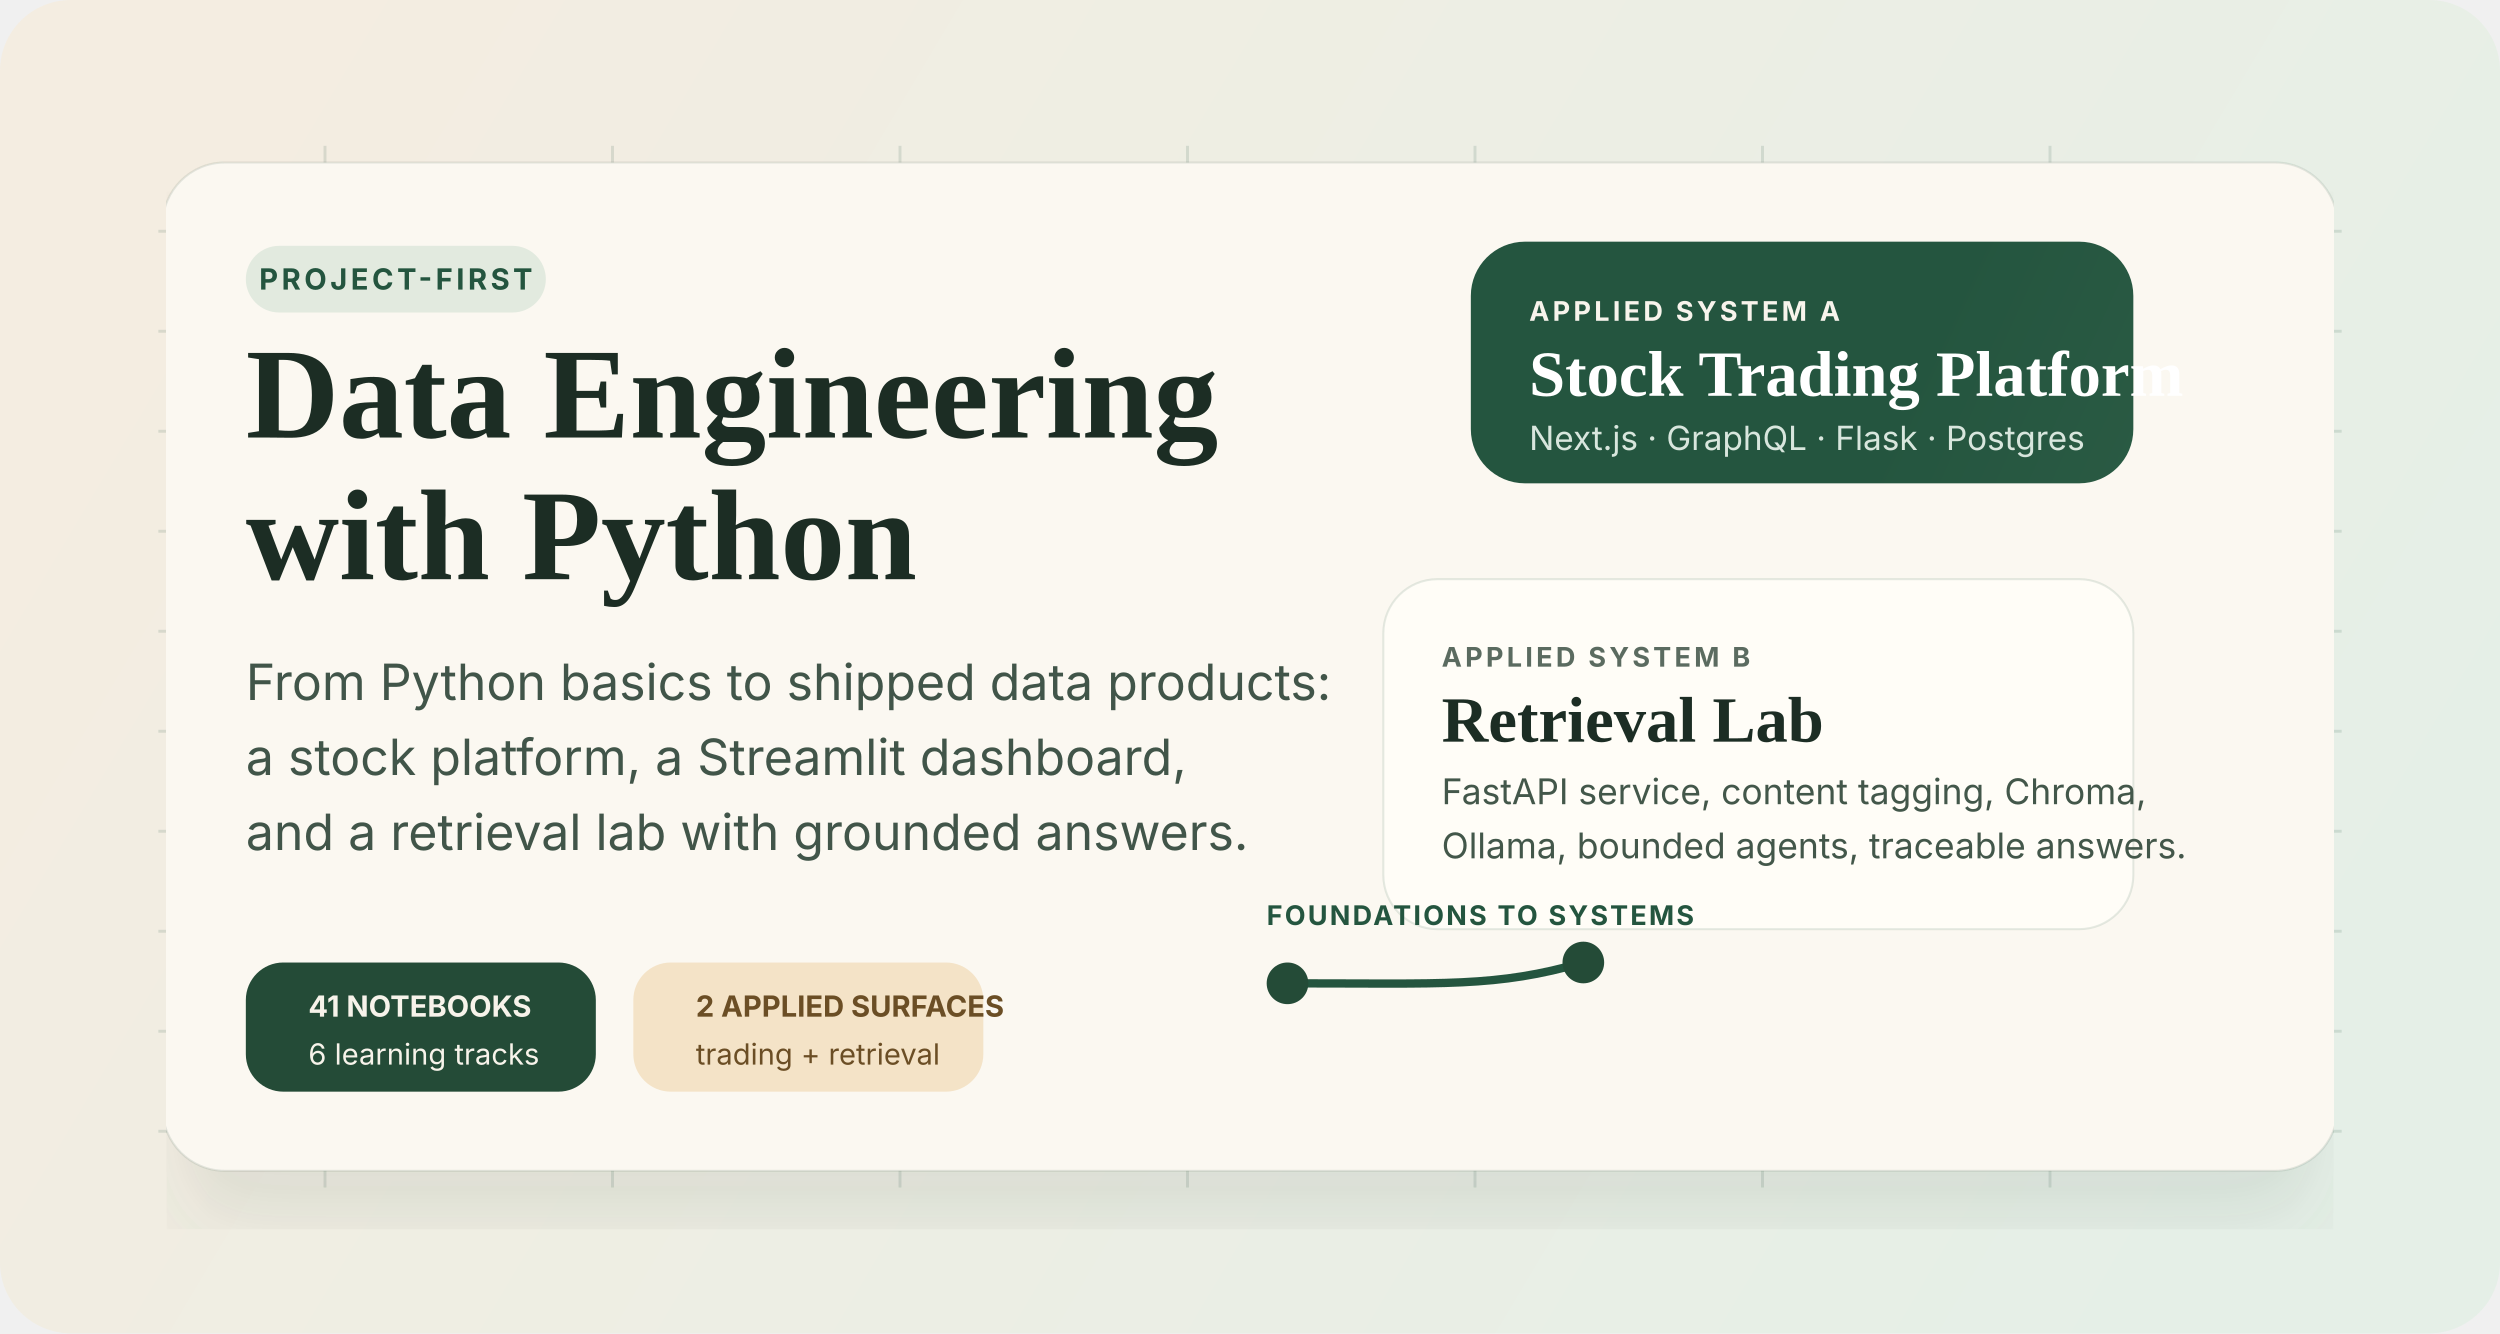
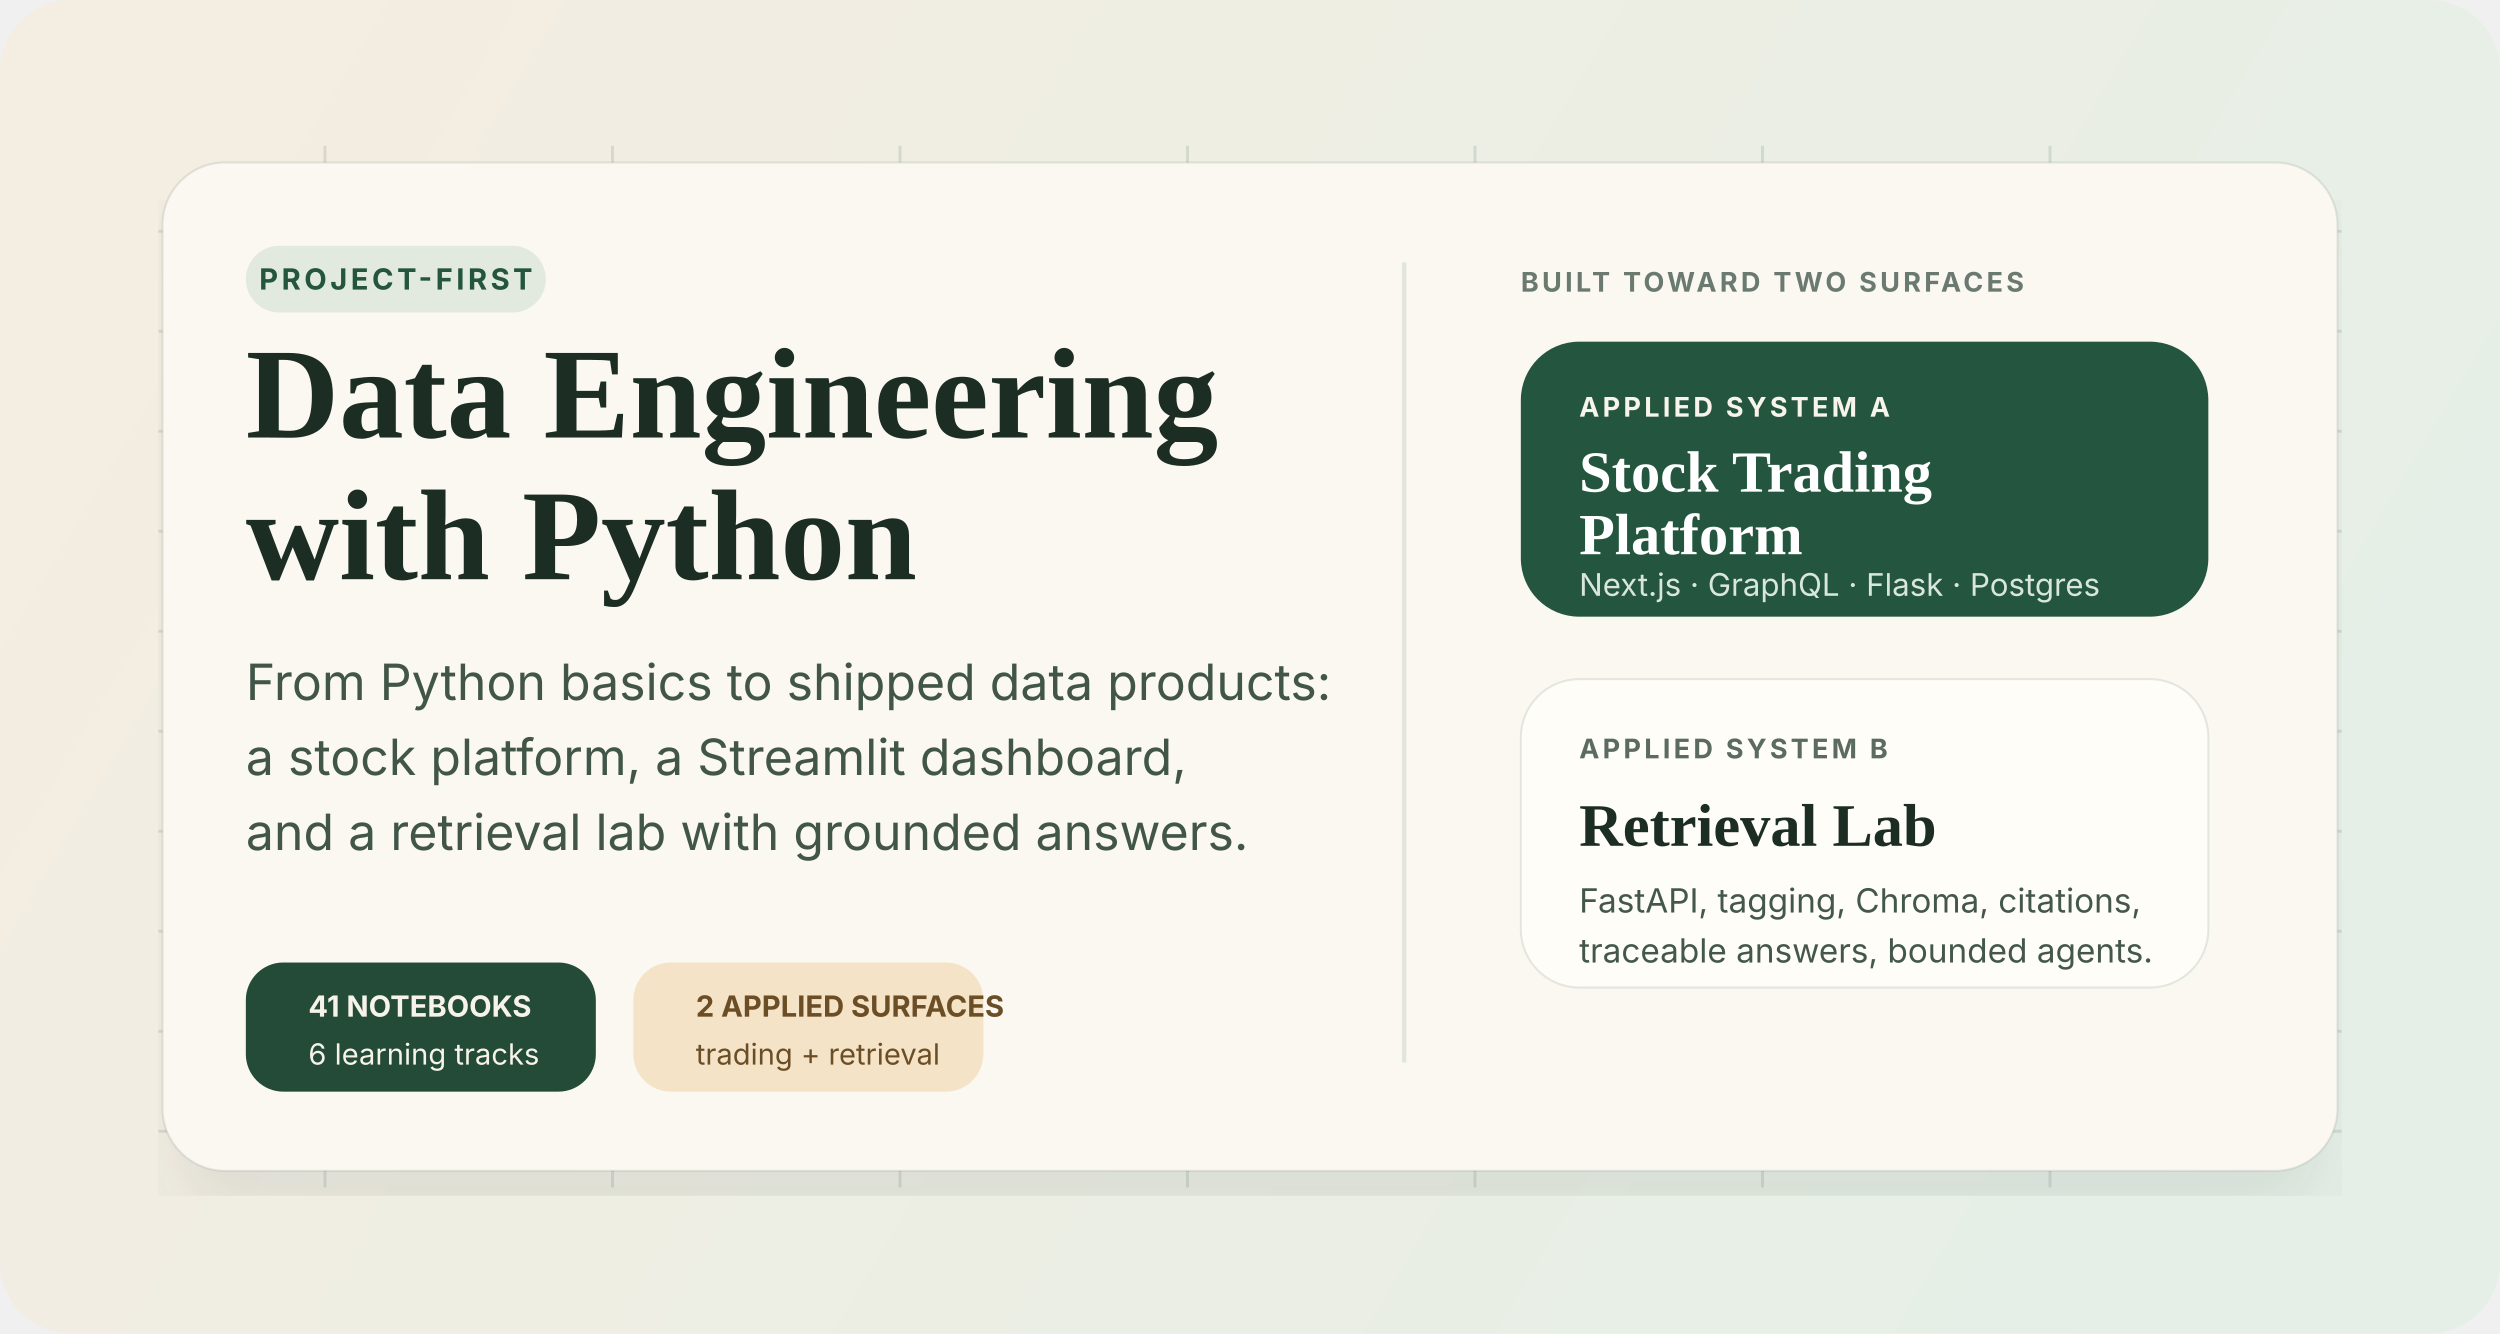
<svg xmlns="http://www.w3.org/2000/svg" width="1200" height="640" viewBox="0 0 1200 640" fill="none" role="img" aria-labelledby="title desc">
  <defs>
    <linearGradient id="bg" x1="120" y1="40" x2="1060" y2="600" gradientUnits="userSpaceOnUse">
      <stop stop-color="#F4EDE1" />
      <stop offset="1" stop-color="#E5EFE7" />
    </linearGradient>
-     <linearGradient id="accent" x1="183" y1="120" x2="1002" y2="494" gradientUnits="userSpaceOnUse">
+     <linearGradient id="stock" x1="730" y1="116" x2="1056" y2="258" gradientUnits="userSpaceOnUse">
      <stop stop-color="#24553F" />
-       <stop offset="1" stop-color="#4E7A5D" />
+       <stop offset="1" stop-color="#3E6A50" />
    </linearGradient>
-     <filter id="shadow" x="80" y="70" width="1040" height="520" filterUnits="userSpaceOnUse" color-interpolation-filters="sRGB">
+     <filter id="shadow" x="76" y="74" width="1048" height="500" filterUnits="userSpaceOnUse" color-interpolation-filters="sRGB">
      <feDropShadow dx="0" dy="22" stdDeviation="22" flood-color="#49614F" flood-opacity="0.12" />
    </filter>
  </defs>
  <rect width="1200" height="640" rx="34" fill="url(#bg)" />
  <g opacity="0.14">
    <path d="M76 111H1124" stroke="#24553F" stroke-width="1.4" />
    <path d="M76 159H1124" stroke="#24553F" stroke-width="1.4" />
    <path d="M76 207H1124" stroke="#24553F" stroke-width="1.4" />
    <path d="M76 255H1124" stroke="#24553F" stroke-width="1.4" />
    <path d="M76 303H1124" stroke="#24553F" stroke-width="1.4" />
    <path d="M76 351H1124" stroke="#24553F" stroke-width="1.4" />
    <path d="M76 399H1124" stroke="#24553F" stroke-width="1.4" />
    <path d="M76 447H1124" stroke="#24553F" stroke-width="1.4" />
    <path d="M76 495H1124" stroke="#24553F" stroke-width="1.4" />
    <path d="M76 543H1124" stroke="#24553F" stroke-width="1.4" />
    <path d="M156 70V570" stroke="#24553F" stroke-width="1.4" />
    <path d="M294 70V570" stroke="#24553F" stroke-width="1.4" />
    <path d="M432 70V570" stroke="#24553F" stroke-width="1.4" />
    <path d="M570 70V570" stroke="#24553F" stroke-width="1.4" />
    <path d="M708 70V570" stroke="#24553F" stroke-width="1.4" />
    <path d="M846 70V570" stroke="#24553F" stroke-width="1.4" />
    <path d="M984 70V570" stroke="#24553F" stroke-width="1.4" />
  </g>
  <g filter="url(#shadow)">
    <rect x="78" y="78" width="1044" height="484" rx="30" fill="#FBF8F1" stroke="#2B4D3D" stroke-opacity="0.12" />
  </g>
  <rect x="118" y="118" width="144" height="32" rx="16" fill="#E2EADF" />
  <text x="190" y="139" fill="#24553F" font-family="Inter, Arial, sans-serif" font-size="14" font-weight="700" text-anchor="middle" letter-spacing="0.12em">PROJECT-FIRST</text>
  <text x="118" y="210" fill="#1C2D24" font-family="Georgia, 'Times New Roman', serif" font-size="62" font-weight="700">
    Data Engineering
  </text>
  <text x="118" y="278" fill="#1C2D24" font-family="Georgia, 'Times New Roman', serif" font-size="62" font-weight="700">
    with Python
  </text>
  <text x="118" y="336" fill="#415549" font-family="Inter, Arial, sans-serif" font-size="24">
    From Python basics to shipped data products:
  </text>
  <text x="118" y="372" fill="#415549" font-family="Inter, Arial, sans-serif" font-size="24">
    a stock platform, a Streamlit dashboard,
  </text>
  <text x="118" y="408" fill="#415549" font-family="Inter, Arial, sans-serif" font-size="24">
    and a retrieval lab with grounded answers.
  </text>
+   <line x1="674" y1="126" x2="674" y2="510" stroke="#24553F" stroke-opacity="0.12" stroke-width="2" />
+   <text x="730" y="140" fill="#6A7A70" font-family="Inter, Arial, sans-serif" font-size="13" font-weight="700" letter-spacing="0.12em">BUILT TOWARD TWO SURFACES</text>
  <g>
    <rect x="118" y="462" width="168" height="62" rx="18" fill="#244B37" />
    <text x="148" y="488" fill="#F7F3EA" font-family="Inter, Arial, sans-serif" font-size="14" font-weight="700">41 NOTEBOOKS</text>
    <text x="148" y="511" fill="#F7F3EA" font-family="Inter, Arial, sans-serif" font-size="14">6 learning tracks</text>
    <rect x="304" y="462" width="168" height="62" rx="18" fill="#F4E3C7" />
    <text x="334" y="488" fill="#6B4E25" font-family="Inter, Arial, sans-serif" font-size="14" font-weight="700">2 APPLIED SURFACES</text>
    <text x="334" y="511" fill="#6B4E25" font-family="Inter, Arial, sans-serif" font-size="14">trading + retrieval</text>
  </g>
-   <g transform="translate(706 116)">
-     <rect width="318" height="116" rx="26" fill="url(#accent)" />
-     <text x="28" y="38" fill="#F8F4EC" font-family="Inter, Arial, sans-serif" font-size="13" font-weight="700" letter-spacing="0.12em">APPLIED SYSTEM A</text>
-     <text x="28" y="74" fill="#FFFFFF" font-family="Georgia, 'Times New Roman', serif" font-size="31" font-weight="700">Stock Trading Platform</text>
-     <text x="28" y="100" fill="#D8E6DD" font-family="Inter, Arial, sans-serif" font-size="16">Next.js · GraphQL · Flask · Postgres</text>
+   <g transform="translate(730 164)">
+     <rect width="330" height="132" rx="28" fill="url(#stock)" />
+     <text x="28" y="36" fill="#F8F4EC" font-family="Inter, Arial, sans-serif" font-size="13" font-weight="700" letter-spacing="0.12em">APPLIED SYSTEM A</text>
+     <text x="28" y="72" fill="#FFFFFF" font-family="Georgia, 'Times New Roman', serif" font-size="28" font-weight="700">Stock Trading</text>
+     <text x="28" y="102" fill="#FFFFFF" font-family="Georgia, 'Times New Roman', serif" font-size="28" font-weight="700">Platform</text>
+     <text x="28" y="122" fill="#D8E6DD" font-family="Inter, Arial, sans-serif" font-size="15">Next.js · GraphQL · Flask · Postgres</text>
  </g>
-   <g transform="translate(664 278)">
-     <rect width="360" height="168" rx="26" fill="#FFFDF7" stroke="#24553F" stroke-opacity="0.12" />
-     <text x="28" y="42" fill="#5B6B60" font-family="Inter, Arial, sans-serif" font-size="13" font-weight="700" letter-spacing="0.12em">APPLIED SYSTEM B</text>
-     <text x="28" y="78" fill="#1C2D24" font-family="Georgia, 'Times New Roman', serif" font-size="31" font-weight="700">Retrieval Lab</text>
-     <text x="28" y="108" fill="#43574A" font-family="Inter, Arial, sans-serif" font-size="17">FastAPI service, content tagging, Chroma,</text>
-     <text x="28" y="134" fill="#43574A" font-family="Inter, Arial, sans-serif" font-size="17">Ollama, bounded agents, traceable answers.</text>
+   <g transform="translate(730 326)">
+     <rect width="330" height="148" rx="28" fill="#FFFDF7" stroke="#24553F" stroke-opacity="0.12" />
+     <text x="28" y="38" fill="#5B6B60" font-family="Inter, Arial, sans-serif" font-size="13" font-weight="700" letter-spacing="0.12em">APPLIED SYSTEM B</text>
+     <text x="28" y="80" fill="#1C2D24" font-family="Georgia, 'Times New Roman', serif" font-size="29" font-weight="700">Retrieval Lab</text>
+     <text x="28" y="112" fill="#43574A" font-family="Inter, Arial, sans-serif" font-size="16">FastAPI, tagging, Chroma, citations,</text>
+     <text x="28" y="136" fill="#43574A" font-family="Inter, Arial, sans-serif" font-size="16">traceable answers, bounded agents.</text>
  </g>
-   <path d="M618 472C694 472 718 474 760 462" stroke="#24553F" stroke-width="4" stroke-linecap="round" />
-   <circle cx="618" cy="472" r="10" fill="#244B37" />
-   <circle cx="760" cy="462" r="10" fill="#244B37" />
-   <text x="608" y="444" fill="#24553F" font-family="Inter, Arial, sans-serif" font-size="13" font-weight="700" letter-spacing="0.08em">FOUNDATIONS TO SYSTEMS</text>
</svg>
